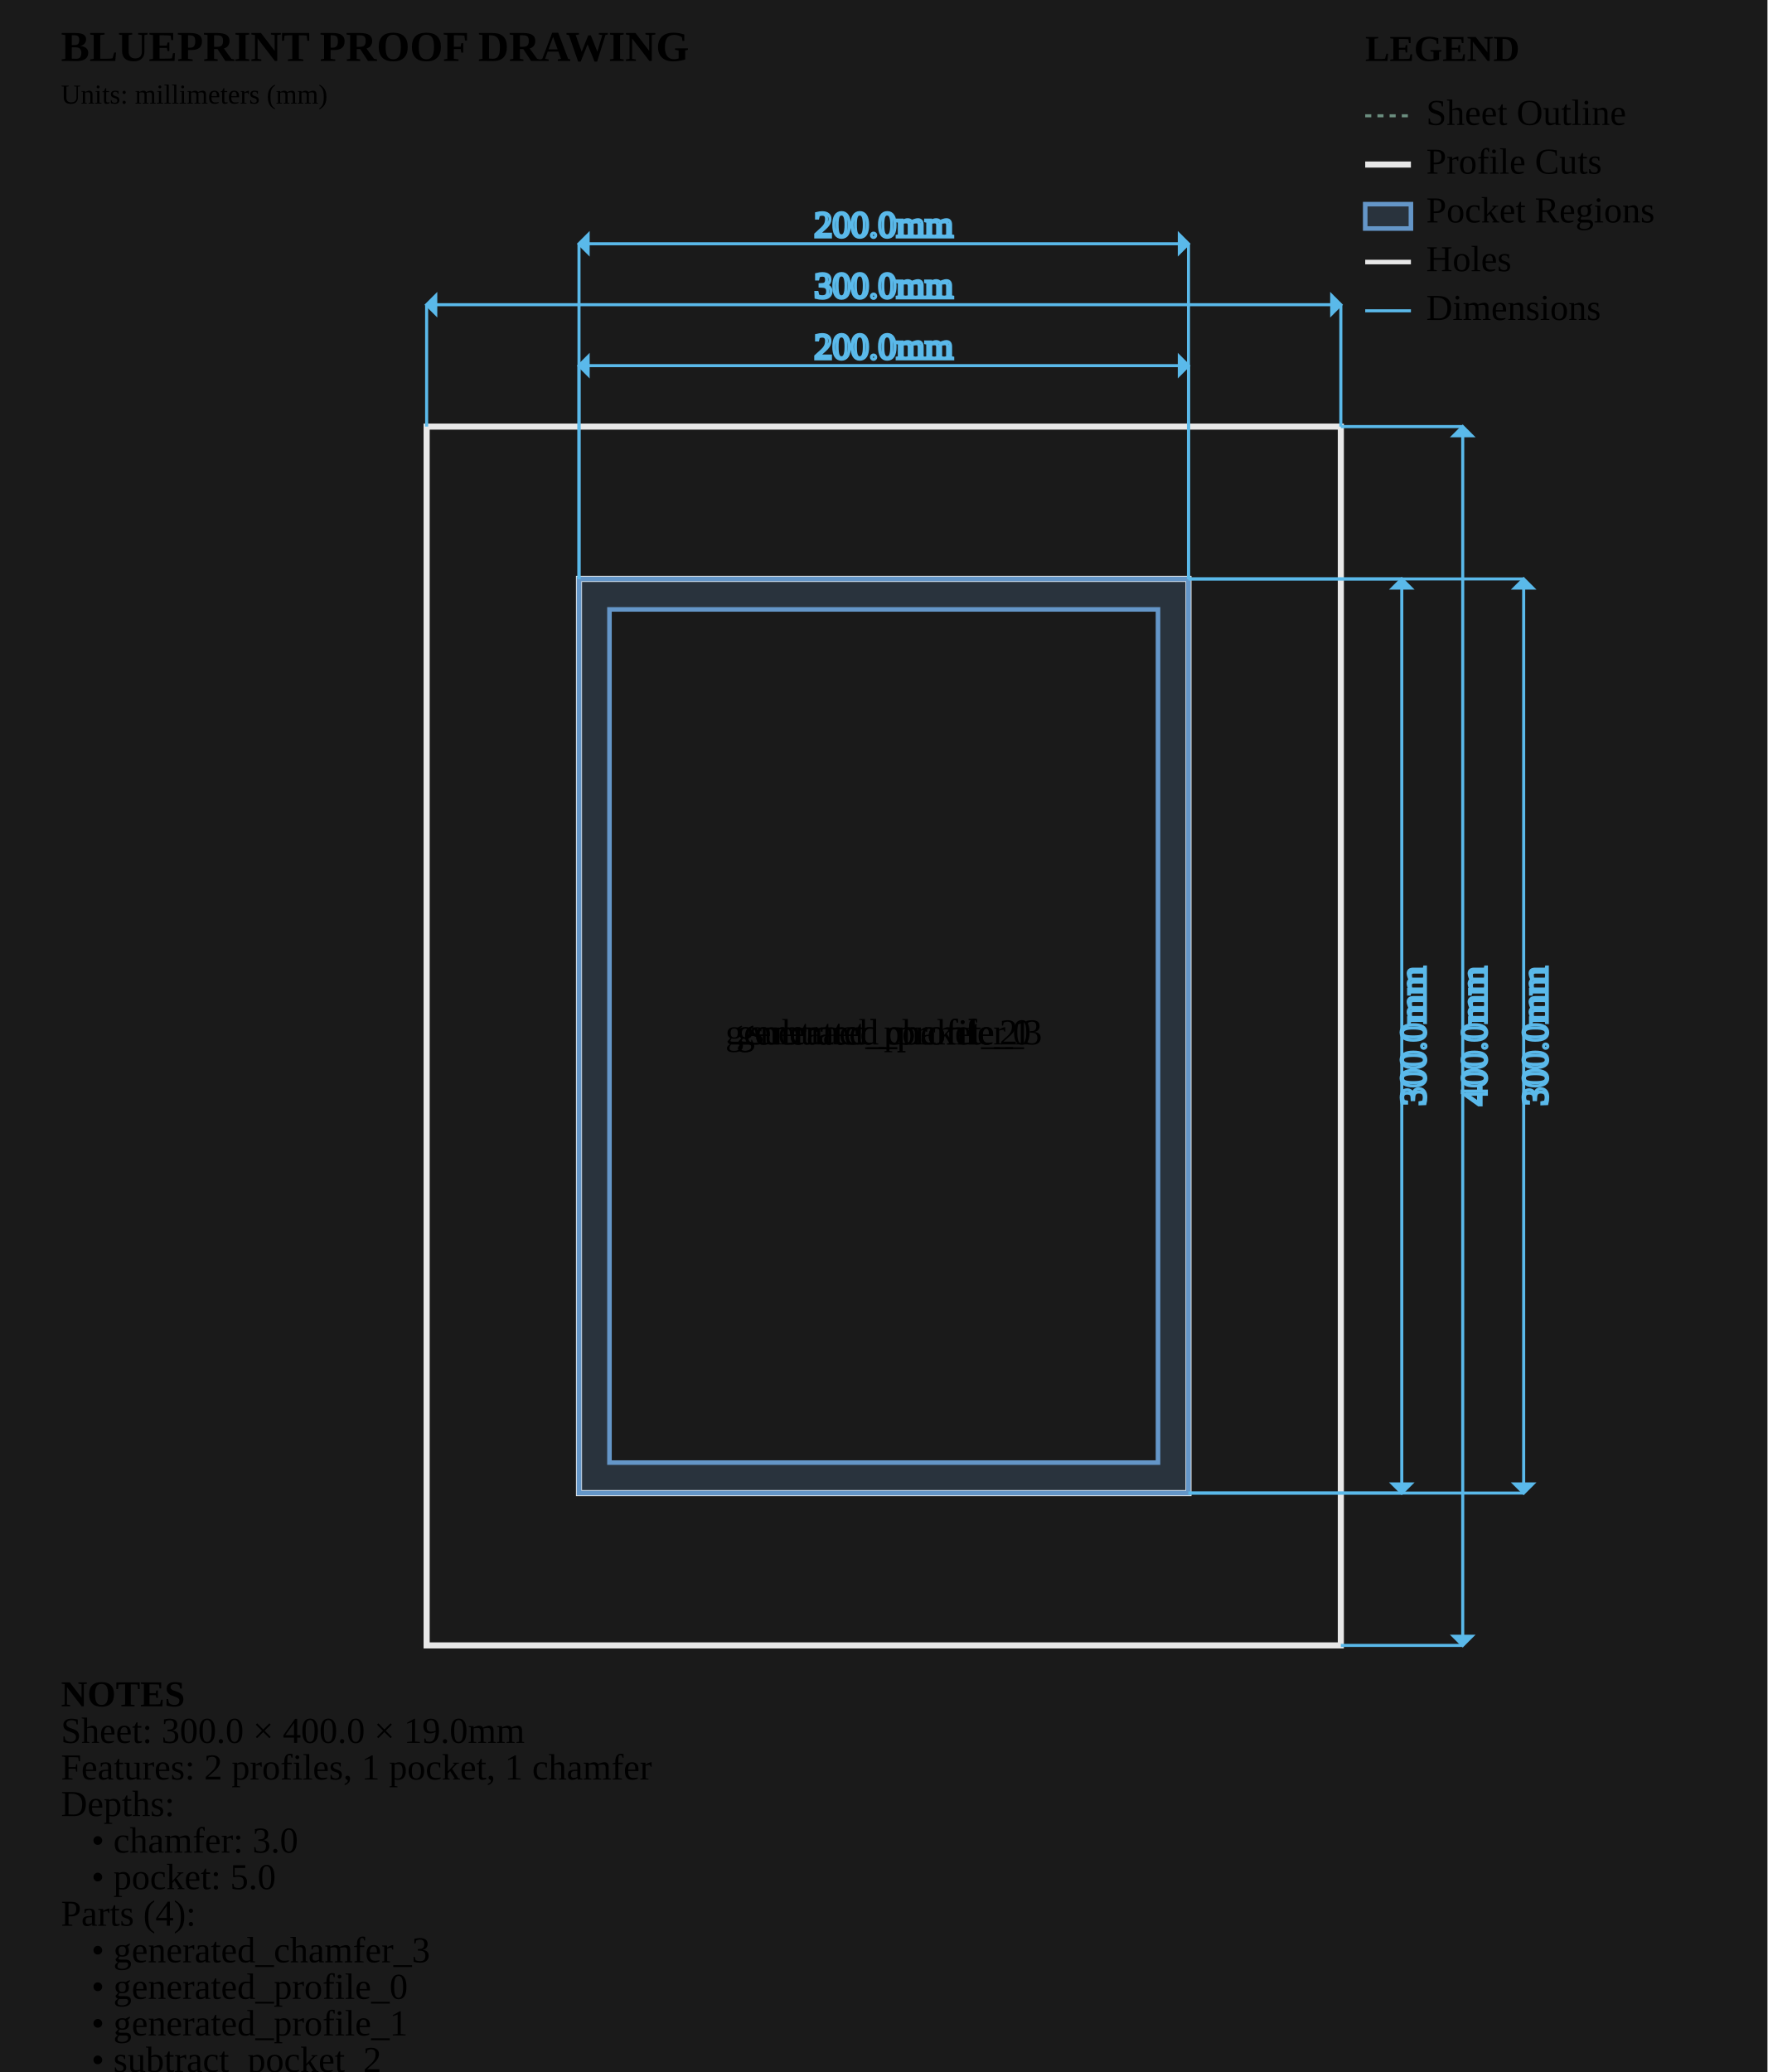
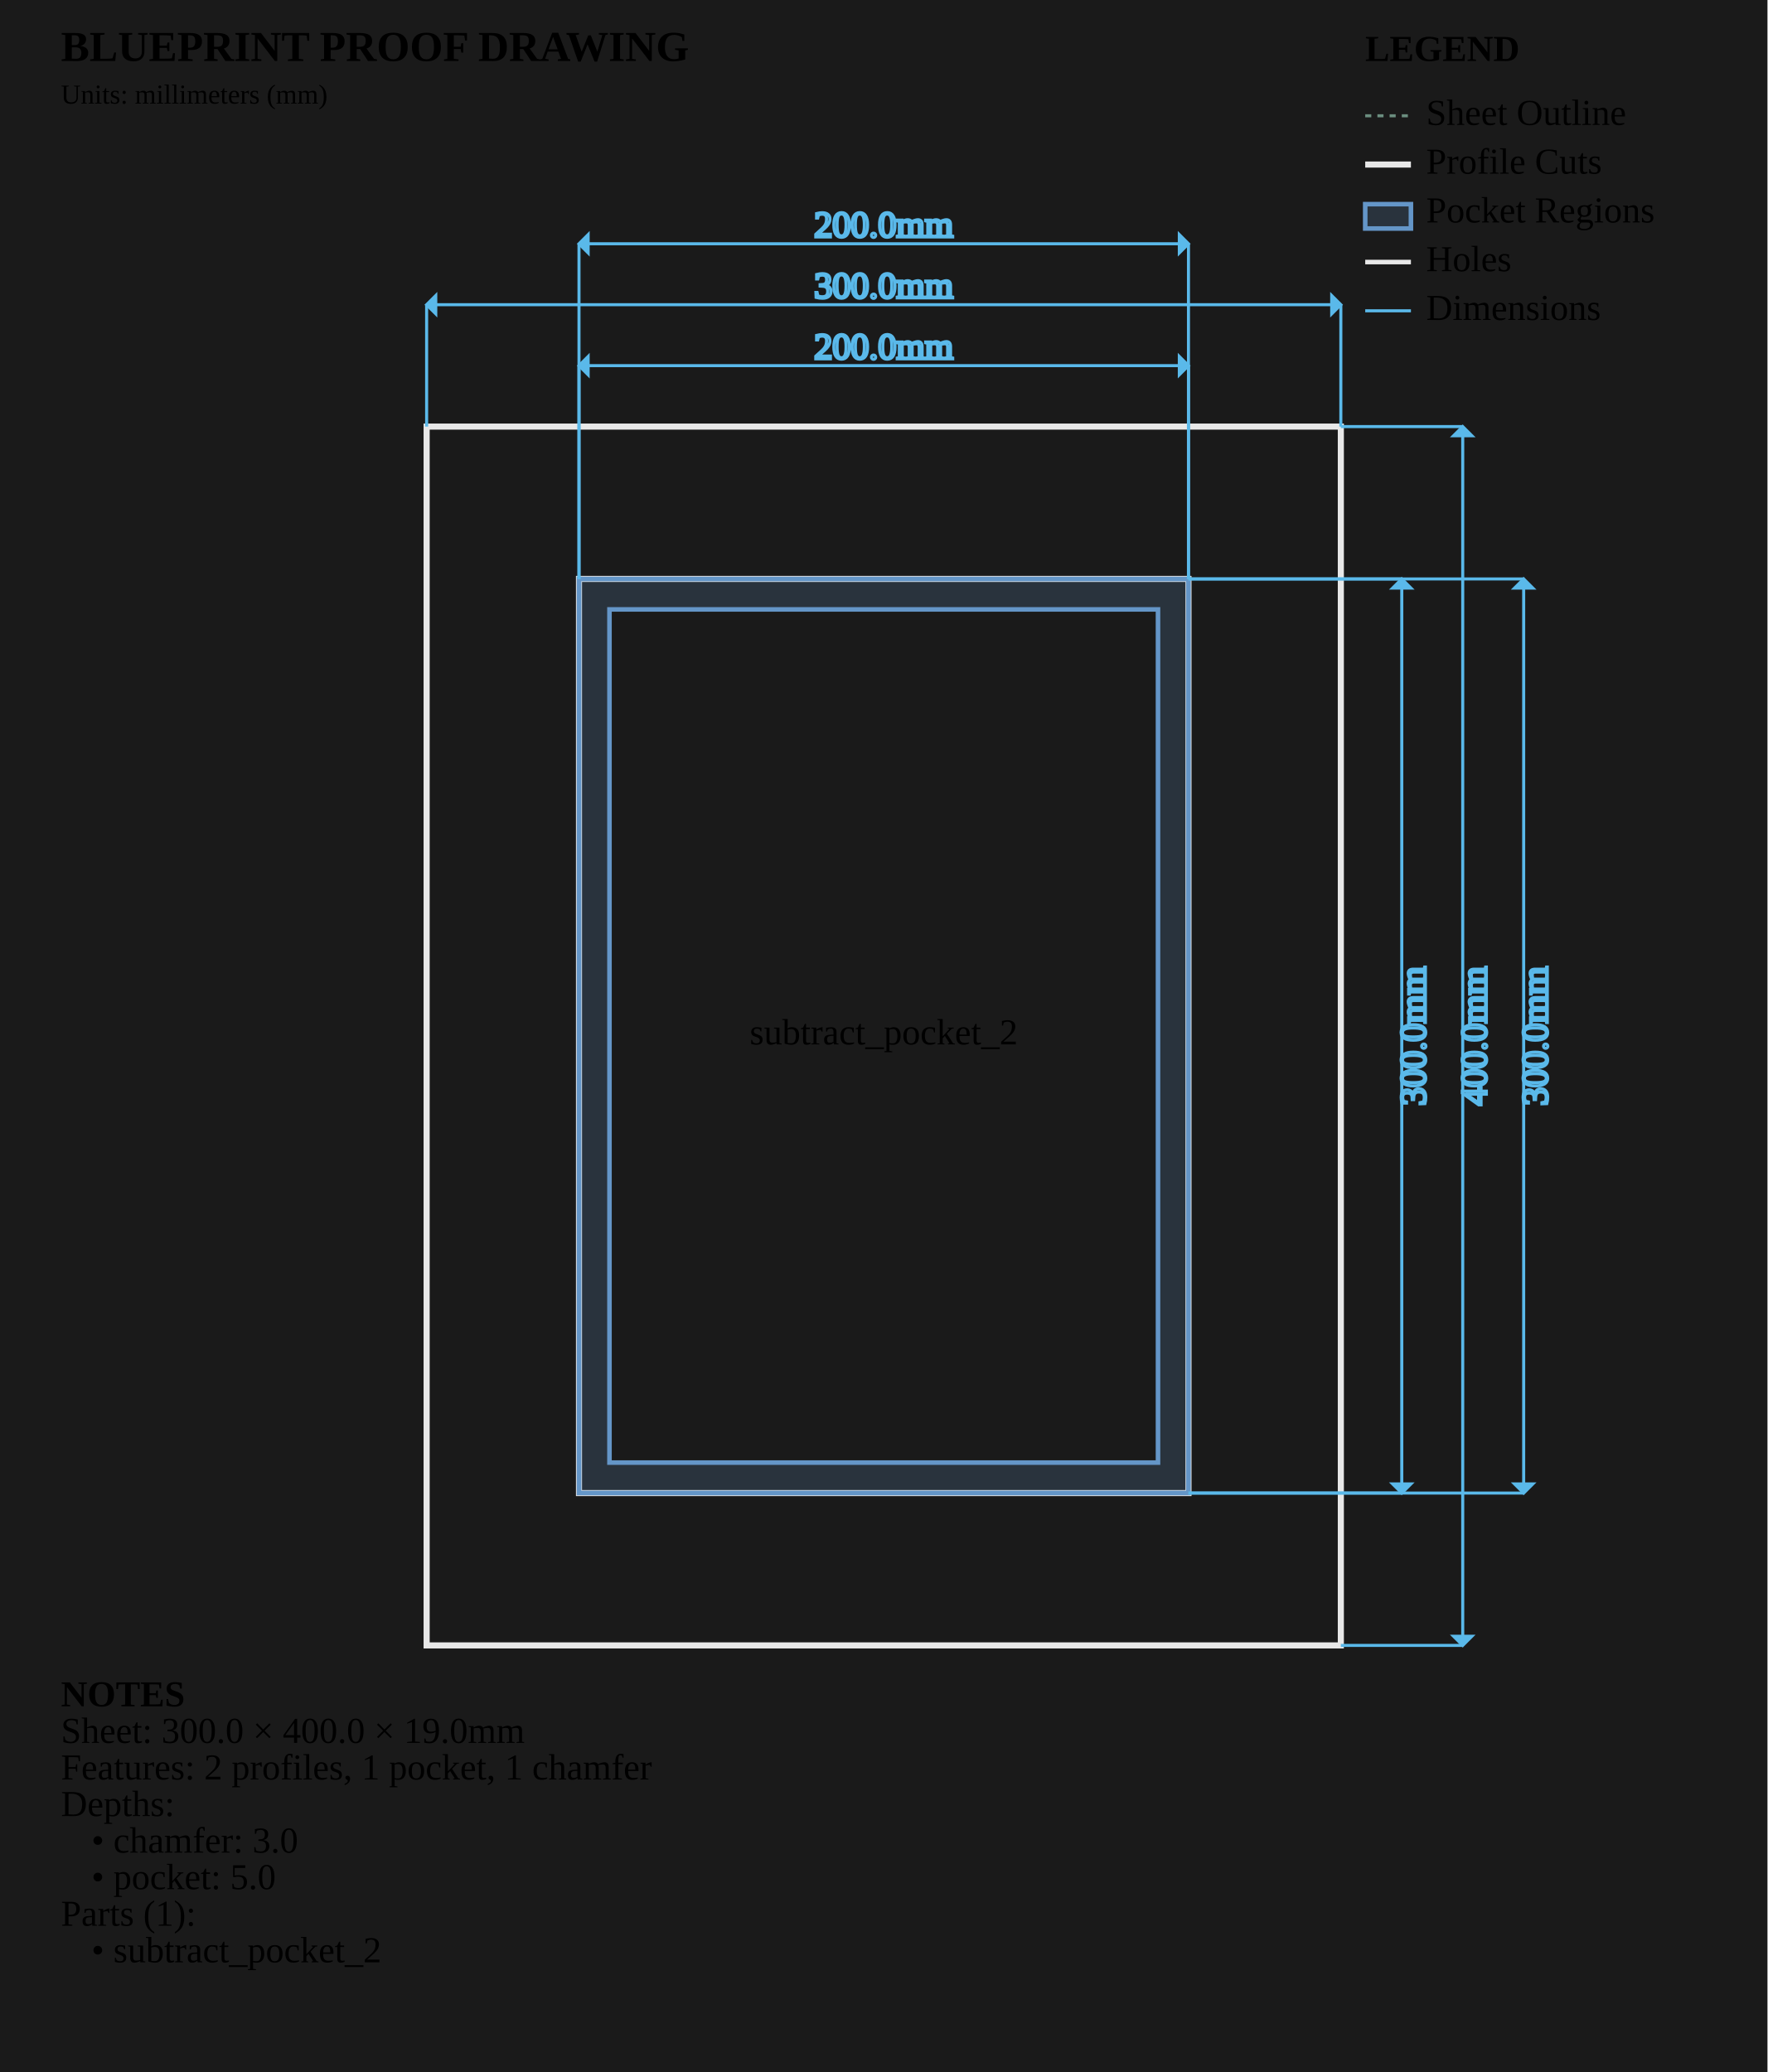
<svg xmlns="http://www.w3.org/2000/svg" viewBox="0 0 580.0 680.0" width="580.0mm" height="680.0mm">
  <style>
        .sheet-outline { stroke: #6b8e7f; stroke-width: 1; fill: none; stroke-dasharray: 2,2; }
        .profile-cuts { stroke: #e8e8e8; stroke-width: 2; fill: none; }
        .pocket-regions { stroke: #6496c8; stroke-width: 1.5; fill: #6496c8; fill-opacity: 0.2; }
        .holes { stroke: #e8e8e8; stroke-width: 1.5; fill: none; }
        .engrave-paths { stroke: #888888; stroke-width: 1; fill: none; stroke-dasharray: 4,4; }
        .construction { stroke: #6b8e7f; stroke-width: 0.5; fill: none; stroke-dasharray: 2,2; }
        .dimensions { stroke: #5ab9ea; stroke-width: 1; fill: none; }
        .dimension-text { fill:
        .gap-dimensions { stroke: #ff9500; stroke-width: 1; fill: none; }
        .gap-text { fill:
        .notes { fill: #cccccc; font-family: monospace; font-size: 10px; }
        .legend { fill: #cccccc; font-family: monospace; font-size: 10px; }
        .part-label { fill: #ffcc00; font-family: monospace; font-size: 8px; font-weight: bold; }
    </style>
  <rect x="0" y="0" width="580.0" height="680.0" fill="#1a1a1a" />
  <g id="SHEET_OUTLINE" class="sheet-outline">
    <rect x="140" y="140" width="300.0" height="400.0" />
  </g>
  <g id="PROFILE_CUTS" class="profile-cuts">
    <rect x="140.0" y="140.0" width="300.0" height="400.0" />
    <rect x="190.0" y="190.0" width="200.0" height="300.0" />
  </g>
  <g id="POCKET_REGIONS" class="pocket-regions">
    <path d="M 190.000 490.000 L 190.000 190.000 L 390.000 190.000 L 390.000 490.000 Z M 380.000 200.000 L 200.000 200.000 L 200.000 480.000 L 380.000 480.000 Z" fill-rule="evenodd" />
  </g>
  <g id="ENGRAVE_PATHS" class="engrave-paths" />
  <g id="HOLES" class="holes" />
  <g id="LABELS" class="labels">
-     <text x="290.0" y="340.0" class="part-label" text-anchor="middle" dominant-baseline="middle">generated_profile_0</text>
-     <text x="290.0" y="340.0" class="part-label" text-anchor="middle" dominant-baseline="middle">generated_profile_1</text>
    <text x="290.0" y="340.0" class="part-label" text-anchor="middle" dominant-baseline="middle">subtract_pocket_2</text>
-     <text x="290.0" y="340.0" class="part-label" text-anchor="middle" dominant-baseline="middle">generated_chamfer_3</text>
  </g>
  <g id="CONSTRUCTION" class="construction" />
  <g id="DIMENSIONS" class="dimensions">
    <line x1="190.0" y1="190.0" x2="190.0" y2="120.0" stroke="#5ab9ea" stroke-width="1" />
    <line x1="390.0" y1="190.0" x2="390.0" y2="120.0" stroke="#5ab9ea" stroke-width="1" />
    <line x1="190.0" y1="120.0" x2="390.0" y2="120.0" stroke="#5ab9ea" stroke-width="1" />
    <polygon points="190.0,120.0 193.0,117.0 193.0,123.0" fill="#5ab9ea" />
    <polygon points="390.0,120.0 387.0,117.0 387.0,123.0" fill="#5ab9ea" />
    <text x="290.0" y="115.0" class="dimension-text" text-anchor="middle" dominant-baseline="middle">200.0mm</text>
    <line x1="390.0" y1="190.0" x2="460.0" y2="190.0" stroke="#5ab9ea" stroke-width="1" />
    <line x1="390.0" y1="490.0" x2="460.0" y2="490.0" stroke="#5ab9ea" stroke-width="1" />
    <line x1="460.0" y1="190.0" x2="460.0" y2="490.0" stroke="#5ab9ea" stroke-width="1" />
    <polygon points="460.0,190.0 457.0,193.0 463.0,193.0" fill="#5ab9ea" />
    <polygon points="460.0,490.0 457.0,487.0 463.0,487.0" fill="#5ab9ea" />
    <text x="465.0" y="340.0" class="dimension-text" text-anchor="middle" dominant-baseline="middle" transform="rotate(-90 465.0 340.0)">300.0mm</text>
    <line x1="140.0" y1="140.0" x2="140.0" y2="100.0" stroke="#5ab9ea" stroke-width="1" />
    <line x1="440.0" y1="140.0" x2="440.0" y2="100.0" stroke="#5ab9ea" stroke-width="1" />
    <line x1="140.0" y1="100.0" x2="440.0" y2="100.0" stroke="#5ab9ea" stroke-width="1" />
    <polygon points="140.0,100.0 143.0,97.0 143.0,103.0" fill="#5ab9ea" />
    <polygon points="440.0,100.0 437.0,97.0 437.0,103.0" fill="#5ab9ea" />
    <text x="290.0" y="95.0" class="dimension-text" text-anchor="middle" dominant-baseline="middle">300.0mm</text>
    <line x1="440.0" y1="140.0" x2="480.0" y2="140.0" stroke="#5ab9ea" stroke-width="1" />
    <line x1="440.0" y1="540.0" x2="480.0" y2="540.0" stroke="#5ab9ea" stroke-width="1" />
    <line x1="480.0" y1="140.0" x2="480.0" y2="540.0" stroke="#5ab9ea" stroke-width="1" />
    <polygon points="480.0,140.0 477.0,143.0 483.0,143.0" fill="#5ab9ea" />
    <polygon points="480.0,540.0 477.0,537.0 483.0,537.0" fill="#5ab9ea" />
    <text x="485.0" y="340.0" class="dimension-text" text-anchor="middle" dominant-baseline="middle" transform="rotate(-90 485.0 340.0)">400.0mm</text>
    <line x1="190.0" y1="190.0" x2="190.0" y2="80.0" stroke="#5ab9ea" stroke-width="1" />
    <line x1="390.0" y1="190.0" x2="390.0" y2="80.0" stroke="#5ab9ea" stroke-width="1" />
    <line x1="190.0" y1="80.0" x2="390.0" y2="80.0" stroke="#5ab9ea" stroke-width="1" />
    <polygon points="190.0,80.0 193.0,77.0 193.0,83.0" fill="#5ab9ea" />
    <polygon points="390.0,80.0 387.0,77.0 387.0,83.0" fill="#5ab9ea" />
    <text x="290.0" y="75.0" class="dimension-text" text-anchor="middle" dominant-baseline="middle">200.0mm</text>
    <line x1="390.0" y1="190.0" x2="500.0" y2="190.0" stroke="#5ab9ea" stroke-width="1" />
    <line x1="390.0" y1="490.0" x2="500.0" y2="490.0" stroke="#5ab9ea" stroke-width="1" />
    <line x1="500.0" y1="190.0" x2="500.0" y2="490.0" stroke="#5ab9ea" stroke-width="1" />
    <polygon points="500.0,190.0 497.0,193.0 503.0,193.0" fill="#5ab9ea" />
    <polygon points="500.0,490.0 497.0,487.0 503.0,487.0" fill="#5ab9ea" />
    <text x="505.0" y="340.0" class="dimension-text" text-anchor="middle" dominant-baseline="middle" transform="rotate(-90 505.0 340.0)">300.0mm</text>
  </g>
  <g id="NOTES" class="notes">
    <text x="20" y="560.0" class="notes" font-weight="bold">NOTES</text>
    <text x="20" y="572.0" class="notes">Sheet: 300.0 × 400.0 × 19.0mm</text>
    <text x="20" y="584.0" class="notes">Features: 2 profiles, 1 pocket, 1 chamfer</text>
    <text x="20" y="596.0" class="notes">Depths:</text>
    <text x="30" y="608.0" class="notes">• chamfer: 3.0</text>
    <text x="30" y="620.0" class="notes">• pocket: 5.0</text>
-     <text x="20" y="632.0" class="notes">Parts (4):</text>
-     <text x="30" y="644.0" class="notes">• generated_chamfer_3</text>
-     <text x="30" y="656.0" class="notes">• generated_profile_0</text>
-     <text x="30" y="668.0" class="notes">• generated_profile_1</text>
-     <text x="30" y="680.0" class="notes">• subtract_pocket_2</text>
+     <text x="20" y="632.0" class="notes">Parts (1):</text>
+     <text x="30" y="644.0" class="notes">• subtract_pocket_2</text>
  </g>
  <g id="TITLE_BLOCK" class="title-block">
    <text x="20" y="20" class="notes" font-weight="bold" font-size="14px">BLUEPRINT PROOF DRAWING</text>
    <text x="20" y="34" class="notes" font-size="9px">Units: millimeters (mm)</text>
  </g>
  <g id="LEGEND" class="legend">
    <text x="448.0" y="20" class="legend" font-weight="bold">LEGEND</text>
    <line x1="448.0" y1="38" x2="463.0" y2="38" stroke="#6b8e7f" stroke-width="1" stroke-dasharray="2,2" />
    <text x="468.0" y="41" class="legend">Sheet Outline</text>
    <line x1="448.0" y1="54" x2="463.0" y2="54" stroke="#e8e8e8" stroke-width="2" />
    <text x="468.0" y="57" class="legend">Profile Cuts</text>
    <rect x="448.0" y="67" width="15.0" height="8" stroke="#6496c8" stroke-width="1.5" fill="#6496c8" fill-opacity="0.2" />
    <text x="468.0" y="73" class="legend">Pocket Regions</text>
    <line x1="448.0" y1="86" x2="463.0" y2="86" stroke="#e8e8e8" stroke-width="1.5" />
    <text x="468.0" y="89" class="legend">Holes</text>
    <line x1="448.0" y1="102" x2="463.0" y2="102" stroke="#5ab9ea" stroke-width="1" />
    <text x="468.0" y="105" class="legend">Dimensions</text>
  </g>
</svg>
